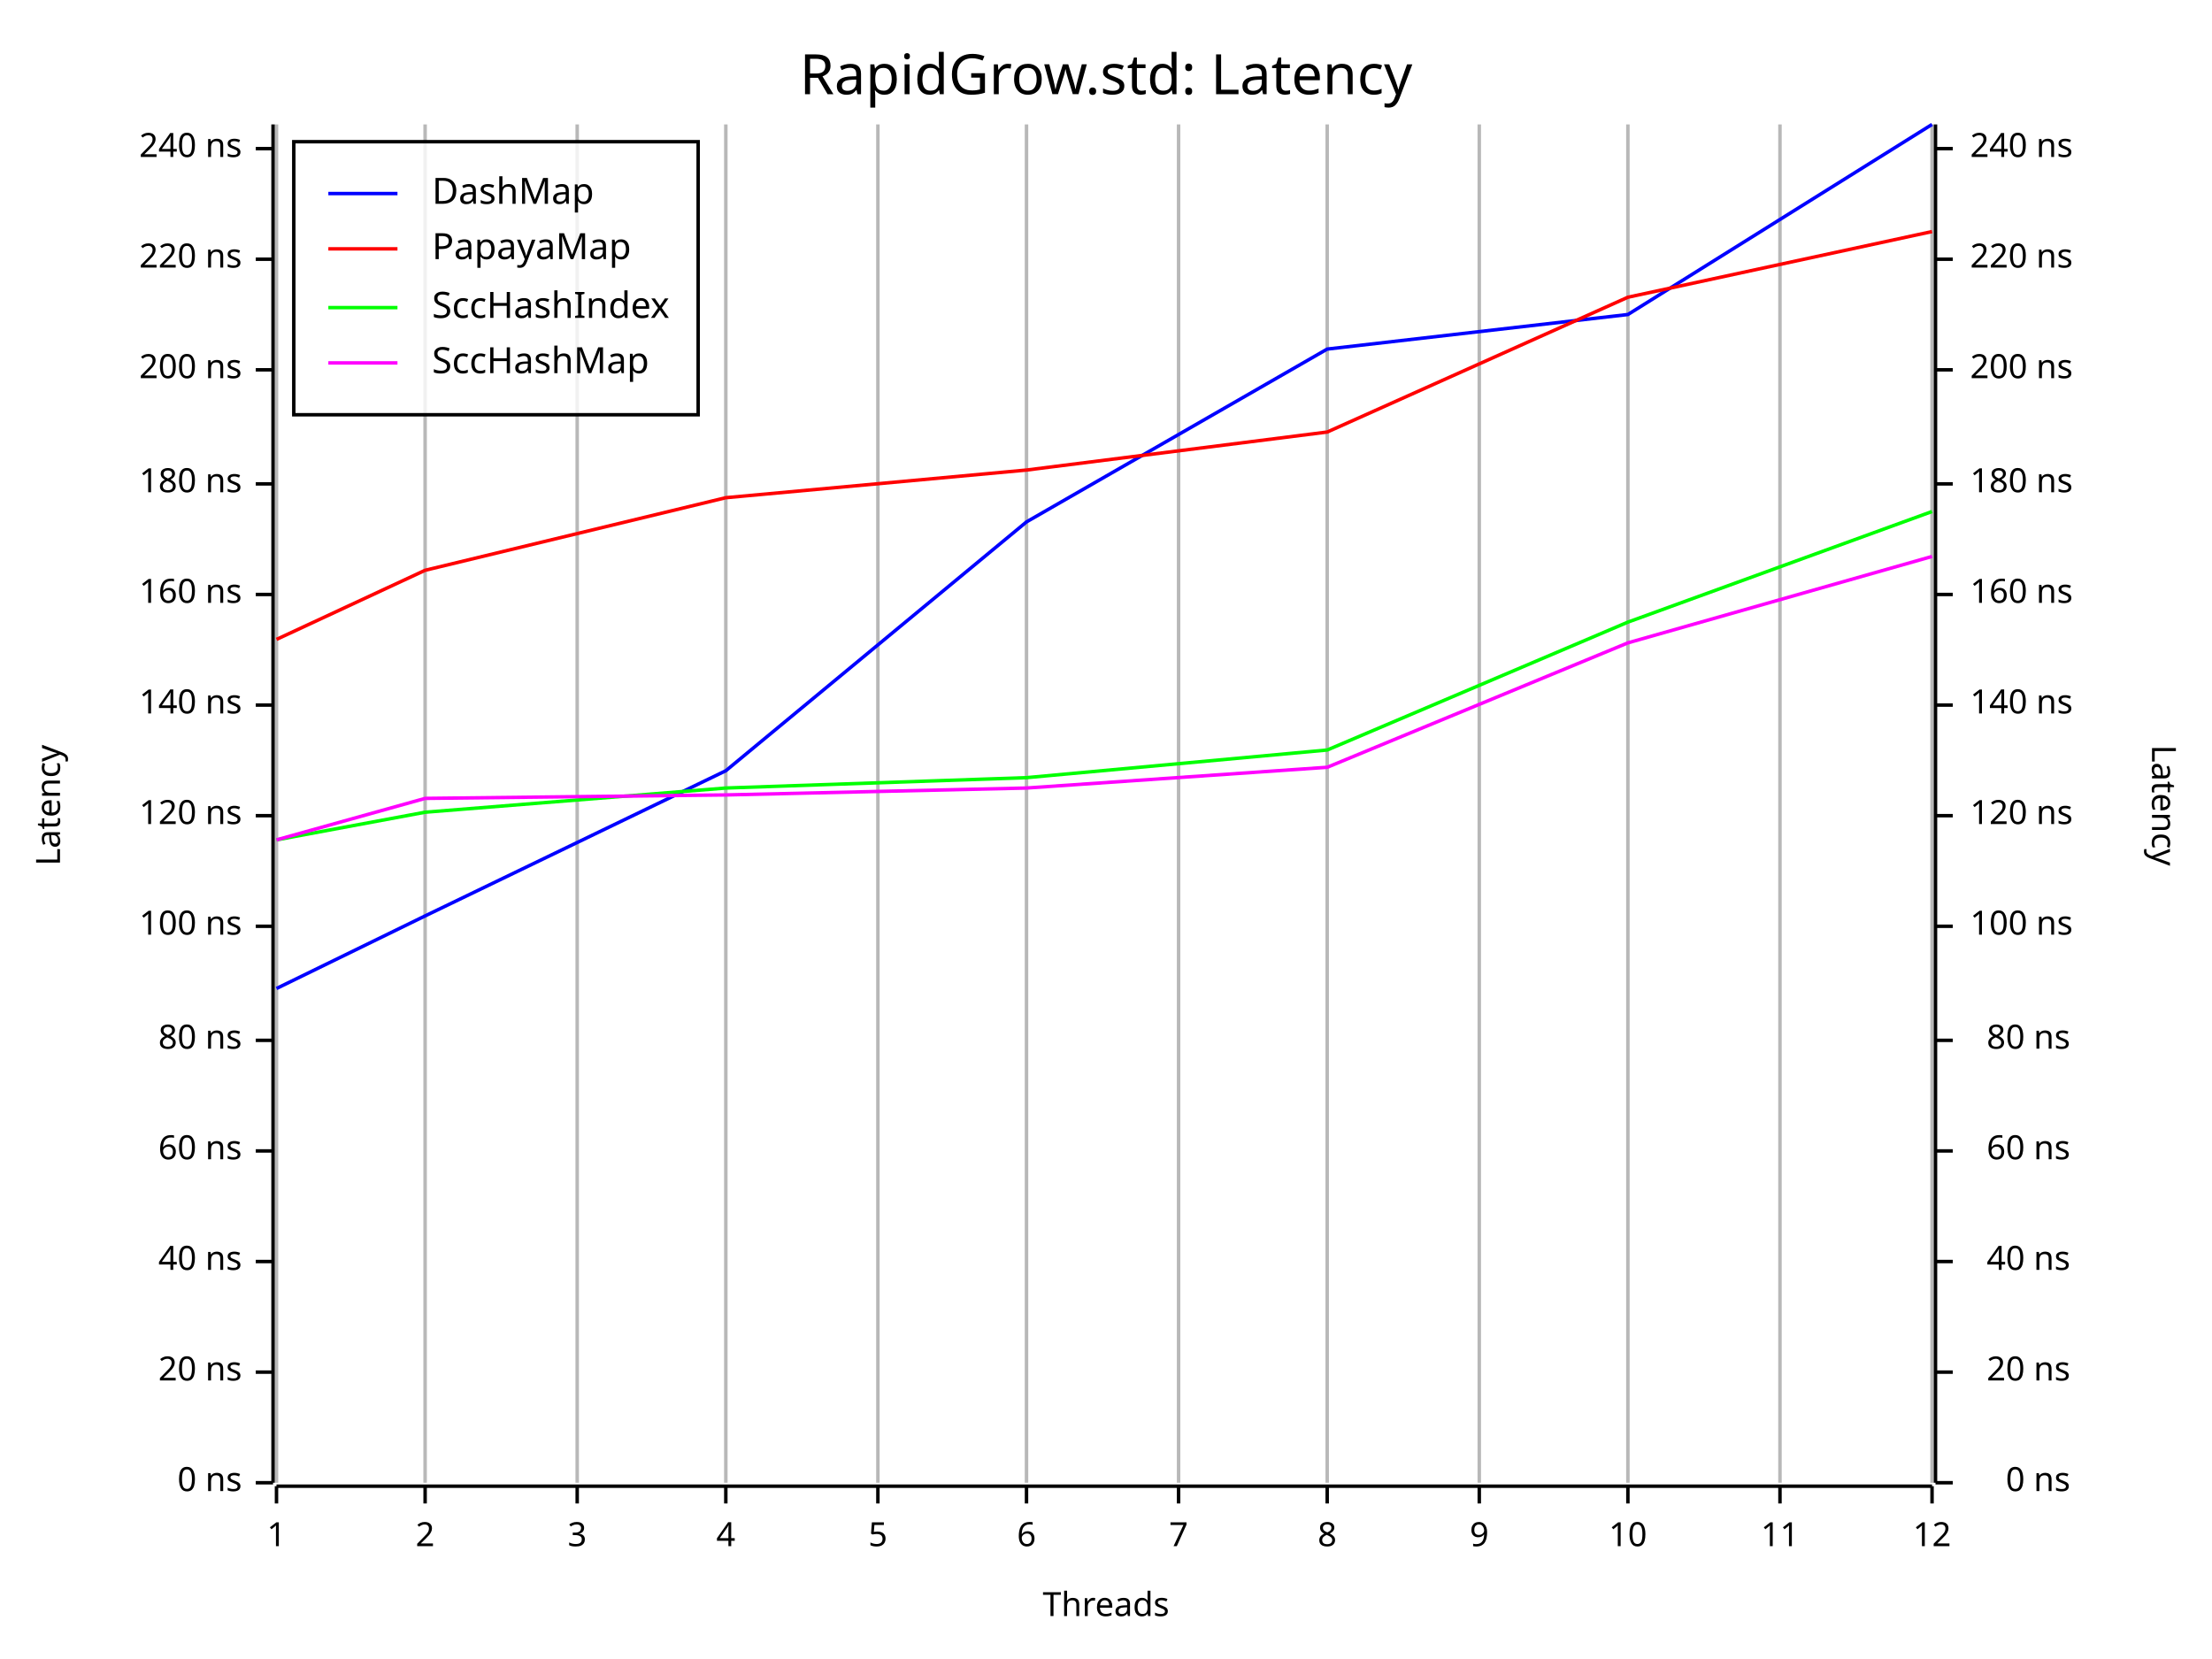
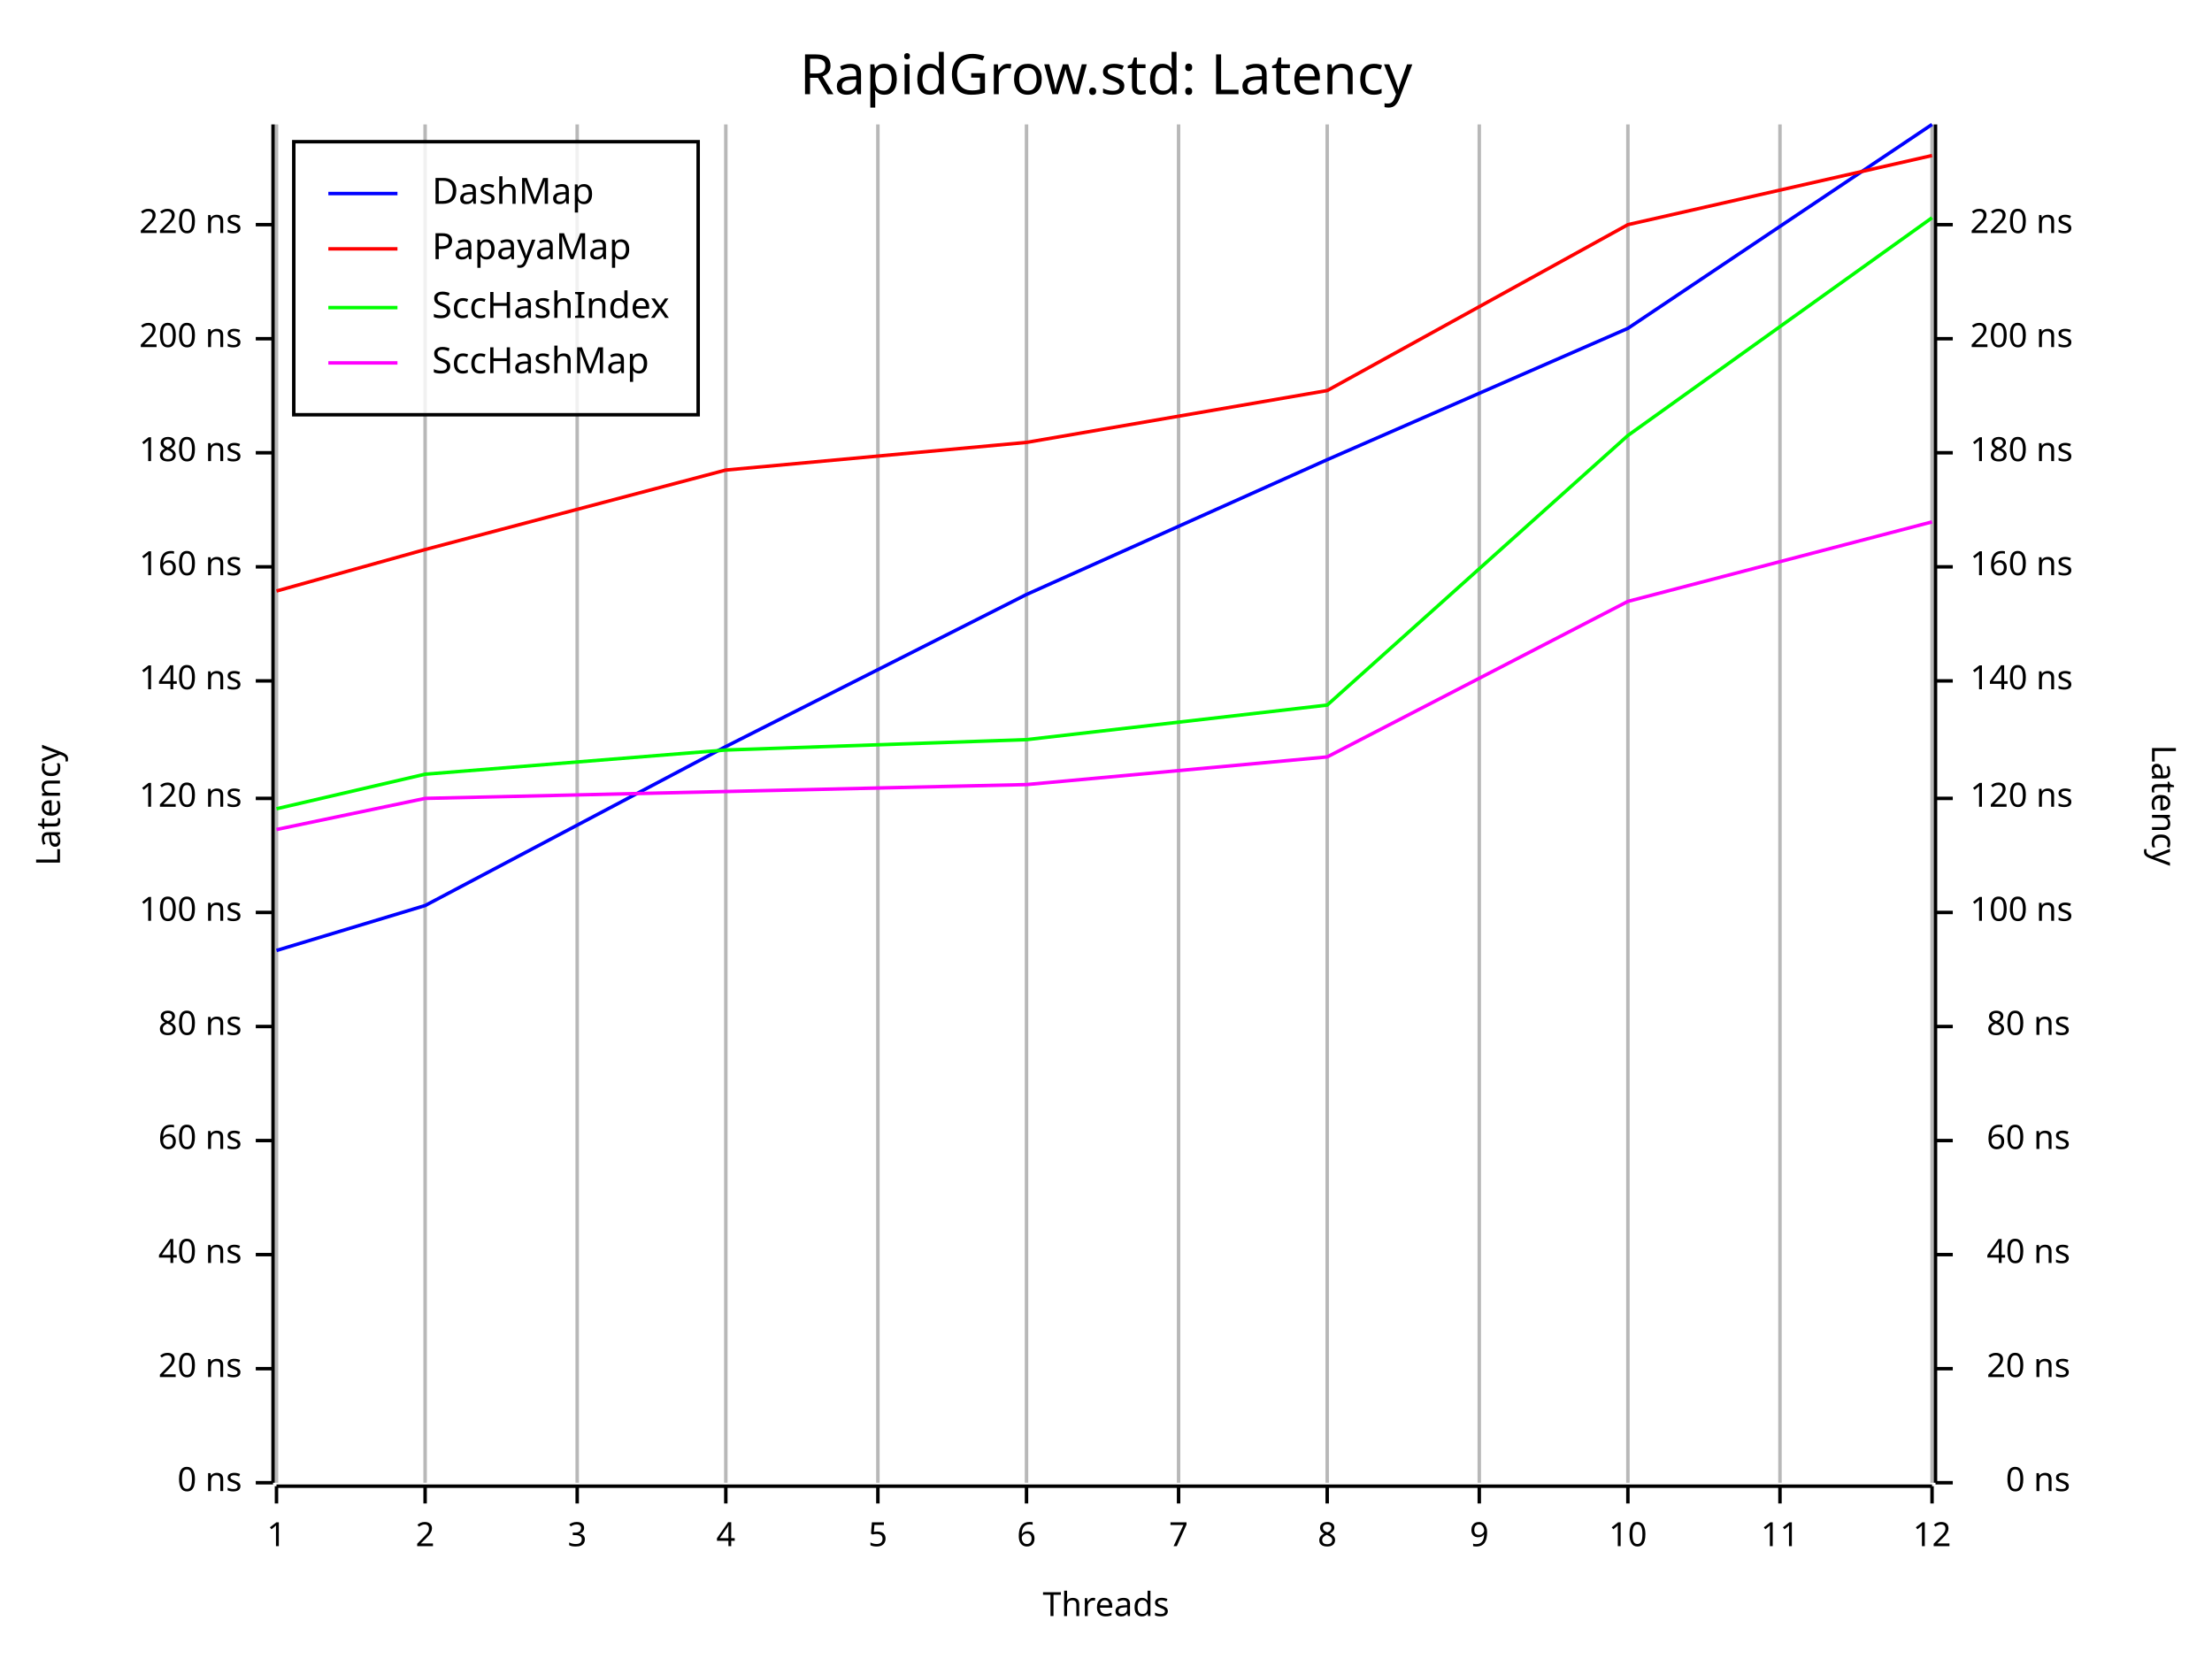
<svg xmlns="http://www.w3.org/2000/svg" width="640" height="480" viewBox="0 0 640 480">
  <rect x="0" y="0" width="640" height="480" opacity="1" fill="#FFFFFF" stroke="none" />
  <text x="320" y="15" dy="0.76em" text-anchor="middle" font-family="Fira Code" font-size="16.129" opacity="1" fill="#000000">
RapidGrow.std: Latency
</text>
  <line opacity="0.1" stroke="#000000" stroke-width="1" x1="80" y1="429" x2="80" y2="36" />
  <line opacity="0.1" stroke="#000000" stroke-width="1" x1="123" y1="429" x2="123" y2="36" />
  <line opacity="0.1" stroke="#000000" stroke-width="1" x1="167" y1="429" x2="167" y2="36" />
  <line opacity="0.1" stroke="#000000" stroke-width="1" x1="210" y1="429" x2="210" y2="36" />
  <line opacity="0.1" stroke="#000000" stroke-width="1" x1="254" y1="429" x2="254" y2="36" />
  <line opacity="0.1" stroke="#000000" stroke-width="1" x1="297" y1="429" x2="297" y2="36" />
  <line opacity="0.1" stroke="#000000" stroke-width="1" x1="341" y1="429" x2="341" y2="36" />
  <line opacity="0.1" stroke="#000000" stroke-width="1" x1="384" y1="429" x2="384" y2="36" />
  <line opacity="0.1" stroke="#000000" stroke-width="1" x1="428" y1="429" x2="428" y2="36" />
  <line opacity="0.1" stroke="#000000" stroke-width="1" x1="471" y1="429" x2="471" y2="36" />
  <line opacity="0.1" stroke="#000000" stroke-width="1" x1="515" y1="429" x2="515" y2="36" />
  <line opacity="0.1" stroke="#000000" stroke-width="1" x1="559" y1="429" x2="559" y2="36" />
  <text x="10" y="233" dy="0.76em" text-anchor="middle" font-family="sans-serif" font-size="9.677" opacity="1" fill="#000000" transform="rotate(270, 10, 233)">
Latency
</text>
  <text x="320" y="470" dy="-0.5ex" text-anchor="middle" font-family="sans-serif" font-size="9.677" opacity="1" fill="#000000">
Threads
</text>
  <text x="630" y="233" dy="0.76em" text-anchor="middle" font-family="sans-serif" font-size="9.677" opacity="1" fill="#000000" transform="rotate(90, 630, 233)">
Latency
</text>
  <line opacity="0.2" stroke="#000000" stroke-width="1" x1="80" y1="429" x2="80" y2="36" />
  <line opacity="0.2" stroke="#000000" stroke-width="1" x1="123" y1="429" x2="123" y2="36" />
  <line opacity="0.2" stroke="#000000" stroke-width="1" x1="167" y1="429" x2="167" y2="36" />
  <line opacity="0.2" stroke="#000000" stroke-width="1" x1="210" y1="429" x2="210" y2="36" />
  <line opacity="0.2" stroke="#000000" stroke-width="1" x1="254" y1="429" x2="254" y2="36" />
  <line opacity="0.2" stroke="#000000" stroke-width="1" x1="297" y1="429" x2="297" y2="36" />
  <line opacity="0.2" stroke="#000000" stroke-width="1" x1="341" y1="429" x2="341" y2="36" />
  <line opacity="0.2" stroke="#000000" stroke-width="1" x1="384" y1="429" x2="384" y2="36" />
  <line opacity="0.2" stroke="#000000" stroke-width="1" x1="428" y1="429" x2="428" y2="36" />
  <line opacity="0.2" stroke="#000000" stroke-width="1" x1="471" y1="429" x2="471" y2="36" />
  <line opacity="0.2" stroke="#000000" stroke-width="1" x1="515" y1="429" x2="515" y2="36" />
  <line opacity="0.2" stroke="#000000" stroke-width="1" x1="559" y1="429" x2="559" y2="36" />
  <polyline fill="none" opacity="1" stroke="#000000" stroke-width="1" points="79,36 79,429 " />
  <text x="70" y="429" dy="0.5ex" text-anchor="end" font-family="sans-serif" font-size="9.677" opacity="1" fill="#000000">
0 ns
</text>
  <polyline fill="none" opacity="1" stroke="#000000" stroke-width="1" points="74,429 79,429 " />
-   <text x="70" y="397" dy="0.5ex" text-anchor="end" font-family="sans-serif" font-size="9.677" opacity="1" fill="#000000">
+   <text x="70" y="396" dy="0.5ex" text-anchor="end" font-family="sans-serif" font-size="9.677" opacity="1" fill="#000000">
20 ns
</text>
-   <polyline fill="none" opacity="1" stroke="#000000" stroke-width="1" points="74,397 79,397 " />
-   <text x="70" y="365" dy="0.5ex" text-anchor="end" font-family="sans-serif" font-size="9.677" opacity="1" fill="#000000">
+   <polyline fill="none" opacity="1" stroke="#000000" stroke-width="1" points="74,396 79,396 " />
+   <text x="70" y="363" dy="0.5ex" text-anchor="end" font-family="sans-serif" font-size="9.677" opacity="1" fill="#000000">
40 ns
</text>
-   <polyline fill="none" opacity="1" stroke="#000000" stroke-width="1" points="74,365 79,365 " />
-   <text x="70" y="333" dy="0.5ex" text-anchor="end" font-family="sans-serif" font-size="9.677" opacity="1" fill="#000000">
+   <polyline fill="none" opacity="1" stroke="#000000" stroke-width="1" points="74,363 79,363 " />
+   <text x="70" y="330" dy="0.5ex" text-anchor="end" font-family="sans-serif" font-size="9.677" opacity="1" fill="#000000">
60 ns
</text>
-   <polyline fill="none" opacity="1" stroke="#000000" stroke-width="1" points="74,333 79,333 " />
-   <text x="70" y="301" dy="0.5ex" text-anchor="end" font-family="sans-serif" font-size="9.677" opacity="1" fill="#000000">
+   <polyline fill="none" opacity="1" stroke="#000000" stroke-width="1" points="74,330 79,330 " />
+   <text x="70" y="297" dy="0.5ex" text-anchor="end" font-family="sans-serif" font-size="9.677" opacity="1" fill="#000000">
80 ns
</text>
-   <polyline fill="none" opacity="1" stroke="#000000" stroke-width="1" points="74,301 79,301 " />
-   <text x="70" y="268" dy="0.5ex" text-anchor="end" font-family="sans-serif" font-size="9.677" opacity="1" fill="#000000">
+   <polyline fill="none" opacity="1" stroke="#000000" stroke-width="1" points="74,297 79,297 " />
+   <text x="70" y="264" dy="0.5ex" text-anchor="end" font-family="sans-serif" font-size="9.677" opacity="1" fill="#000000">
100 ns
</text>
-   <polyline fill="none" opacity="1" stroke="#000000" stroke-width="1" points="74,268 79,268 " />
-   <text x="70" y="236" dy="0.5ex" text-anchor="end" font-family="sans-serif" font-size="9.677" opacity="1" fill="#000000">
+   <polyline fill="none" opacity="1" stroke="#000000" stroke-width="1" points="74,264 79,264 " />
+   <text x="70" y="231" dy="0.5ex" text-anchor="end" font-family="sans-serif" font-size="9.677" opacity="1" fill="#000000">
120 ns
</text>
-   <polyline fill="none" opacity="1" stroke="#000000" stroke-width="1" points="74,236 79,236 " />
-   <text x="70" y="204" dy="0.5ex" text-anchor="end" font-family="sans-serif" font-size="9.677" opacity="1" fill="#000000">
+   <polyline fill="none" opacity="1" stroke="#000000" stroke-width="1" points="74,231 79,231 " />
+   <text x="70" y="197" dy="0.5ex" text-anchor="end" font-family="sans-serif" font-size="9.677" opacity="1" fill="#000000">
140 ns
</text>
-   <polyline fill="none" opacity="1" stroke="#000000" stroke-width="1" points="74,204 79,204 " />
-   <text x="70" y="172" dy="0.5ex" text-anchor="end" font-family="sans-serif" font-size="9.677" opacity="1" fill="#000000">
+   <polyline fill="none" opacity="1" stroke="#000000" stroke-width="1" points="74,197 79,197 " />
+   <text x="70" y="164" dy="0.5ex" text-anchor="end" font-family="sans-serif" font-size="9.677" opacity="1" fill="#000000">
160 ns
</text>
-   <polyline fill="none" opacity="1" stroke="#000000" stroke-width="1" points="74,172 79,172 " />
-   <text x="70" y="140" dy="0.5ex" text-anchor="end" font-family="sans-serif" font-size="9.677" opacity="1" fill="#000000">
+   <polyline fill="none" opacity="1" stroke="#000000" stroke-width="1" points="74,164 79,164 " />
+   <text x="70" y="131" dy="0.5ex" text-anchor="end" font-family="sans-serif" font-size="9.677" opacity="1" fill="#000000">
180 ns
</text>
-   <polyline fill="none" opacity="1" stroke="#000000" stroke-width="1" points="74,140 79,140 " />
-   <text x="70" y="107" dy="0.5ex" text-anchor="end" font-family="sans-serif" font-size="9.677" opacity="1" fill="#000000">
+   <polyline fill="none" opacity="1" stroke="#000000" stroke-width="1" points="74,131 79,131 " />
+   <text x="70" y="98" dy="0.5ex" text-anchor="end" font-family="sans-serif" font-size="9.677" opacity="1" fill="#000000">
200 ns
</text>
-   <polyline fill="none" opacity="1" stroke="#000000" stroke-width="1" points="74,107 79,107 " />
-   <text x="70" y="75" dy="0.5ex" text-anchor="end" font-family="sans-serif" font-size="9.677" opacity="1" fill="#000000">
+   <polyline fill="none" opacity="1" stroke="#000000" stroke-width="1" points="74,98 79,98 " />
+   <text x="70" y="65" dy="0.5ex" text-anchor="end" font-family="sans-serif" font-size="9.677" opacity="1" fill="#000000">
220 ns
</text>
-   <polyline fill="none" opacity="1" stroke="#000000" stroke-width="1" points="74,75 79,75 " />
-   <text x="70" y="43" dy="0.5ex" text-anchor="end" font-family="sans-serif" font-size="9.677" opacity="1" fill="#000000">
- 240 ns
- </text>
-   <polyline fill="none" opacity="1" stroke="#000000" stroke-width="1" points="74,43 79,43 " />
+   <polyline fill="none" opacity="1" stroke="#000000" stroke-width="1" points="74,65 79,65 " />
  <polyline fill="none" opacity="1" stroke="#000000" stroke-width="1" points="80,430 559,430 " />
  <text x="80" y="440" dy="0.76em" text-anchor="middle" font-family="sans-serif" font-size="9.677" opacity="1" fill="#000000">
1
</text>
  <polyline fill="none" opacity="1" stroke="#000000" stroke-width="1" points="80,430 80,435 " />
  <text x="123" y="440" dy="0.76em" text-anchor="middle" font-family="sans-serif" font-size="9.677" opacity="1" fill="#000000">
2
</text>
  <polyline fill="none" opacity="1" stroke="#000000" stroke-width="1" points="123,430 123,435 " />
  <text x="167" y="440" dy="0.76em" text-anchor="middle" font-family="sans-serif" font-size="9.677" opacity="1" fill="#000000">
3
</text>
  <polyline fill="none" opacity="1" stroke="#000000" stroke-width="1" points="167,430 167,435 " />
  <text x="210" y="440" dy="0.76em" text-anchor="middle" font-family="sans-serif" font-size="9.677" opacity="1" fill="#000000">
4
</text>
  <polyline fill="none" opacity="1" stroke="#000000" stroke-width="1" points="210,430 210,435 " />
  <text x="254" y="440" dy="0.76em" text-anchor="middle" font-family="sans-serif" font-size="9.677" opacity="1" fill="#000000">
5
</text>
  <polyline fill="none" opacity="1" stroke="#000000" stroke-width="1" points="254,430 254,435 " />
  <text x="297" y="440" dy="0.76em" text-anchor="middle" font-family="sans-serif" font-size="9.677" opacity="1" fill="#000000">
6
</text>
  <polyline fill="none" opacity="1" stroke="#000000" stroke-width="1" points="297,430 297,435 " />
  <text x="341" y="440" dy="0.76em" text-anchor="middle" font-family="sans-serif" font-size="9.677" opacity="1" fill="#000000">
7
</text>
  <polyline fill="none" opacity="1" stroke="#000000" stroke-width="1" points="341,430 341,435 " />
  <text x="384" y="440" dy="0.76em" text-anchor="middle" font-family="sans-serif" font-size="9.677" opacity="1" fill="#000000">
8
</text>
  <polyline fill="none" opacity="1" stroke="#000000" stroke-width="1" points="384,430 384,435 " />
  <text x="428" y="440" dy="0.76em" text-anchor="middle" font-family="sans-serif" font-size="9.677" opacity="1" fill="#000000">
9
</text>
  <polyline fill="none" opacity="1" stroke="#000000" stroke-width="1" points="428,430 428,435 " />
  <text x="471" y="440" dy="0.76em" text-anchor="middle" font-family="sans-serif" font-size="9.677" opacity="1" fill="#000000">
10
</text>
  <polyline fill="none" opacity="1" stroke="#000000" stroke-width="1" points="471,430 471,435 " />
  <text x="515" y="440" dy="0.76em" text-anchor="middle" font-family="sans-serif" font-size="9.677" opacity="1" fill="#000000">
11
</text>
  <polyline fill="none" opacity="1" stroke="#000000" stroke-width="1" points="515,430 515,435 " />
  <text x="559" y="440" dy="0.76em" text-anchor="middle" font-family="sans-serif" font-size="9.677" opacity="1" fill="#000000">
12
</text>
  <polyline fill="none" opacity="1" stroke="#000000" stroke-width="1" points="559,430 559,435 " />
  <polyline fill="none" opacity="1" stroke="#000000" stroke-width="1" points="560,36 560,429 " />
  <text x="599" y="429" dy="0.5ex" text-anchor="end" font-family="sans-serif" font-size="9.677" opacity="1" fill="#000000">
0 ns
</text>
  <polyline fill="none" opacity="1" stroke="#000000" stroke-width="1" points="560,429 565,429 " />
-   <text x="599" y="397" dy="0.5ex" text-anchor="end" font-family="sans-serif" font-size="9.677" opacity="1" fill="#000000">
+   <text x="599" y="396" dy="0.5ex" text-anchor="end" font-family="sans-serif" font-size="9.677" opacity="1" fill="#000000">
20 ns
</text>
-   <polyline fill="none" opacity="1" stroke="#000000" stroke-width="1" points="560,397 565,397 " />
-   <text x="599" y="365" dy="0.5ex" text-anchor="end" font-family="sans-serif" font-size="9.677" opacity="1" fill="#000000">
+   <polyline fill="none" opacity="1" stroke="#000000" stroke-width="1" points="560,396 565,396 " />
+   <text x="599" y="363" dy="0.5ex" text-anchor="end" font-family="sans-serif" font-size="9.677" opacity="1" fill="#000000">
40 ns
</text>
-   <polyline fill="none" opacity="1" stroke="#000000" stroke-width="1" points="560,365 565,365 " />
-   <text x="599" y="333" dy="0.5ex" text-anchor="end" font-family="sans-serif" font-size="9.677" opacity="1" fill="#000000">
+   <polyline fill="none" opacity="1" stroke="#000000" stroke-width="1" points="560,363 565,363 " />
+   <text x="599" y="330" dy="0.5ex" text-anchor="end" font-family="sans-serif" font-size="9.677" opacity="1" fill="#000000">
60 ns
</text>
-   <polyline fill="none" opacity="1" stroke="#000000" stroke-width="1" points="560,333 565,333 " />
-   <text x="599" y="301" dy="0.5ex" text-anchor="end" font-family="sans-serif" font-size="9.677" opacity="1" fill="#000000">
+   <polyline fill="none" opacity="1" stroke="#000000" stroke-width="1" points="560,330 565,330 " />
+   <text x="599" y="297" dy="0.5ex" text-anchor="end" font-family="sans-serif" font-size="9.677" opacity="1" fill="#000000">
80 ns
</text>
-   <polyline fill="none" opacity="1" stroke="#000000" stroke-width="1" points="560,301 565,301 " />
-   <text x="570" y="268" dy="0.5ex" text-anchor="start" font-family="sans-serif" font-size="9.677" opacity="1" fill="#000000">
+   <polyline fill="none" opacity="1" stroke="#000000" stroke-width="1" points="560,297 565,297 " />
+   <text x="570" y="264" dy="0.5ex" text-anchor="start" font-family="sans-serif" font-size="9.677" opacity="1" fill="#000000">
100 ns
</text>
-   <polyline fill="none" opacity="1" stroke="#000000" stroke-width="1" points="560,268 565,268 " />
-   <text x="570" y="236" dy="0.5ex" text-anchor="start" font-family="sans-serif" font-size="9.677" opacity="1" fill="#000000">
+   <polyline fill="none" opacity="1" stroke="#000000" stroke-width="1" points="560,264 565,264 " />
+   <text x="570" y="231" dy="0.5ex" text-anchor="start" font-family="sans-serif" font-size="9.677" opacity="1" fill="#000000">
120 ns
</text>
-   <polyline fill="none" opacity="1" stroke="#000000" stroke-width="1" points="560,236 565,236 " />
-   <text x="570" y="204" dy="0.5ex" text-anchor="start" font-family="sans-serif" font-size="9.677" opacity="1" fill="#000000">
+   <polyline fill="none" opacity="1" stroke="#000000" stroke-width="1" points="560,231 565,231 " />
+   <text x="570" y="197" dy="0.5ex" text-anchor="start" font-family="sans-serif" font-size="9.677" opacity="1" fill="#000000">
140 ns
</text>
-   <polyline fill="none" opacity="1" stroke="#000000" stroke-width="1" points="560,204 565,204 " />
-   <text x="570" y="172" dy="0.5ex" text-anchor="start" font-family="sans-serif" font-size="9.677" opacity="1" fill="#000000">
+   <polyline fill="none" opacity="1" stroke="#000000" stroke-width="1" points="560,197 565,197 " />
+   <text x="570" y="164" dy="0.5ex" text-anchor="start" font-family="sans-serif" font-size="9.677" opacity="1" fill="#000000">
160 ns
</text>
-   <polyline fill="none" opacity="1" stroke="#000000" stroke-width="1" points="560,172 565,172 " />
-   <text x="570" y="140" dy="0.5ex" text-anchor="start" font-family="sans-serif" font-size="9.677" opacity="1" fill="#000000">
+   <polyline fill="none" opacity="1" stroke="#000000" stroke-width="1" points="560,164 565,164 " />
+   <text x="570" y="131" dy="0.5ex" text-anchor="start" font-family="sans-serif" font-size="9.677" opacity="1" fill="#000000">
180 ns
</text>
-   <polyline fill="none" opacity="1" stroke="#000000" stroke-width="1" points="560,140 565,140 " />
-   <text x="570" y="107" dy="0.5ex" text-anchor="start" font-family="sans-serif" font-size="9.677" opacity="1" fill="#000000">
+   <polyline fill="none" opacity="1" stroke="#000000" stroke-width="1" points="560,131 565,131 " />
+   <text x="570" y="98" dy="0.5ex" text-anchor="start" font-family="sans-serif" font-size="9.677" opacity="1" fill="#000000">
200 ns
</text>
-   <polyline fill="none" opacity="1" stroke="#000000" stroke-width="1" points="560,107 565,107 " />
-   <text x="570" y="75" dy="0.5ex" text-anchor="start" font-family="sans-serif" font-size="9.677" opacity="1" fill="#000000">
+   <polyline fill="none" opacity="1" stroke="#000000" stroke-width="1" points="560,98 565,98 " />
+   <text x="570" y="65" dy="0.5ex" text-anchor="start" font-family="sans-serif" font-size="9.677" opacity="1" fill="#000000">
220 ns
</text>
-   <polyline fill="none" opacity="1" stroke="#000000" stroke-width="1" points="560,75 565,75 " />
-   <text x="570" y="43" dy="0.5ex" text-anchor="start" font-family="sans-serif" font-size="9.677" opacity="1" fill="#000000">
- 240 ns
- </text>
-   <polyline fill="none" opacity="1" stroke="#000000" stroke-width="1" points="560,43 565,43 " />
-   <polyline fill="none" opacity="1" stroke="#0000FF" stroke-width="1" points="80,286 123,265 210,223 297,151 384,101 471,91 559,36 " />
-   <polyline fill="none" opacity="1" stroke="#FF0000" stroke-width="1" points="80,185 123,165 210,144 297,136 384,125 471,86 559,67 " />
-   <polyline fill="none" opacity="1" stroke="#00FF00" stroke-width="1" points="80,243 123,235 210,228 297,225 384,217 471,180 559,148 " />
-   <polyline fill="none" opacity="1" stroke="#FF00FF" stroke-width="1" points="80,243 123,231 210,230 297,228 384,222 471,186 559,161 " />
+   <polyline fill="none" opacity="1" stroke="#000000" stroke-width="1" points="560,65 565,65 " />
+   <polyline fill="none" opacity="1" stroke="#0000FF" stroke-width="1" points="80,275 123,262 210,216 297,172 384,133 471,95 559,36 " />
+   <polyline fill="none" opacity="1" stroke="#FF0000" stroke-width="1" points="80,171 123,159 210,136 297,128 384,113 471,65 559,45 " />
+   <polyline fill="none" opacity="1" stroke="#00FF00" stroke-width="1" points="80,234 123,224 210,217 297,214 384,204 471,126 559,63 " />
+   <polyline fill="none" opacity="1" stroke="#FF00FF" stroke-width="1" points="80,240 123,231 210,229 297,227 384,219 471,174 559,151 " />
  <rect x="85" y="41" width="117" height="79" opacity="0.8" fill="#FFFFFF" stroke="none" />
  <rect x="85" y="41" width="117" height="79" opacity="1" fill="none" stroke="#000000" />
  <text x="125" y="51" dy="0.76em" text-anchor="start" font-family="Fira Code" font-size="10.484" opacity="1" fill="#000000">
DashMap
</text>
  <text x="125" y="67" dy="0.76em" text-anchor="start" font-family="Fira Code" font-size="10.484" opacity="1" fill="#000000">
PapayaMap
</text>
  <text x="125" y="84" dy="0.76em" text-anchor="start" font-family="Fira Code" font-size="10.484" opacity="1" fill="#000000">
SccHashIndex
</text>
  <text x="125" y="100" dy="0.76em" text-anchor="start" font-family="Fira Code" font-size="10.484" opacity="1" fill="#000000">
SccHashMap
</text>
  <polyline fill="none" opacity="1" stroke="#0000FF" stroke-width="1" points="95,56 115,56 " />
  <polyline fill="none" opacity="1" stroke="#FF0000" stroke-width="1" points="95,72 115,72 " />
  <polyline fill="none" opacity="1" stroke="#00FF00" stroke-width="1" points="95,89 115,89 " />
  <polyline fill="none" opacity="1" stroke="#FF00FF" stroke-width="1" points="95,105 115,105 " />
</svg>
